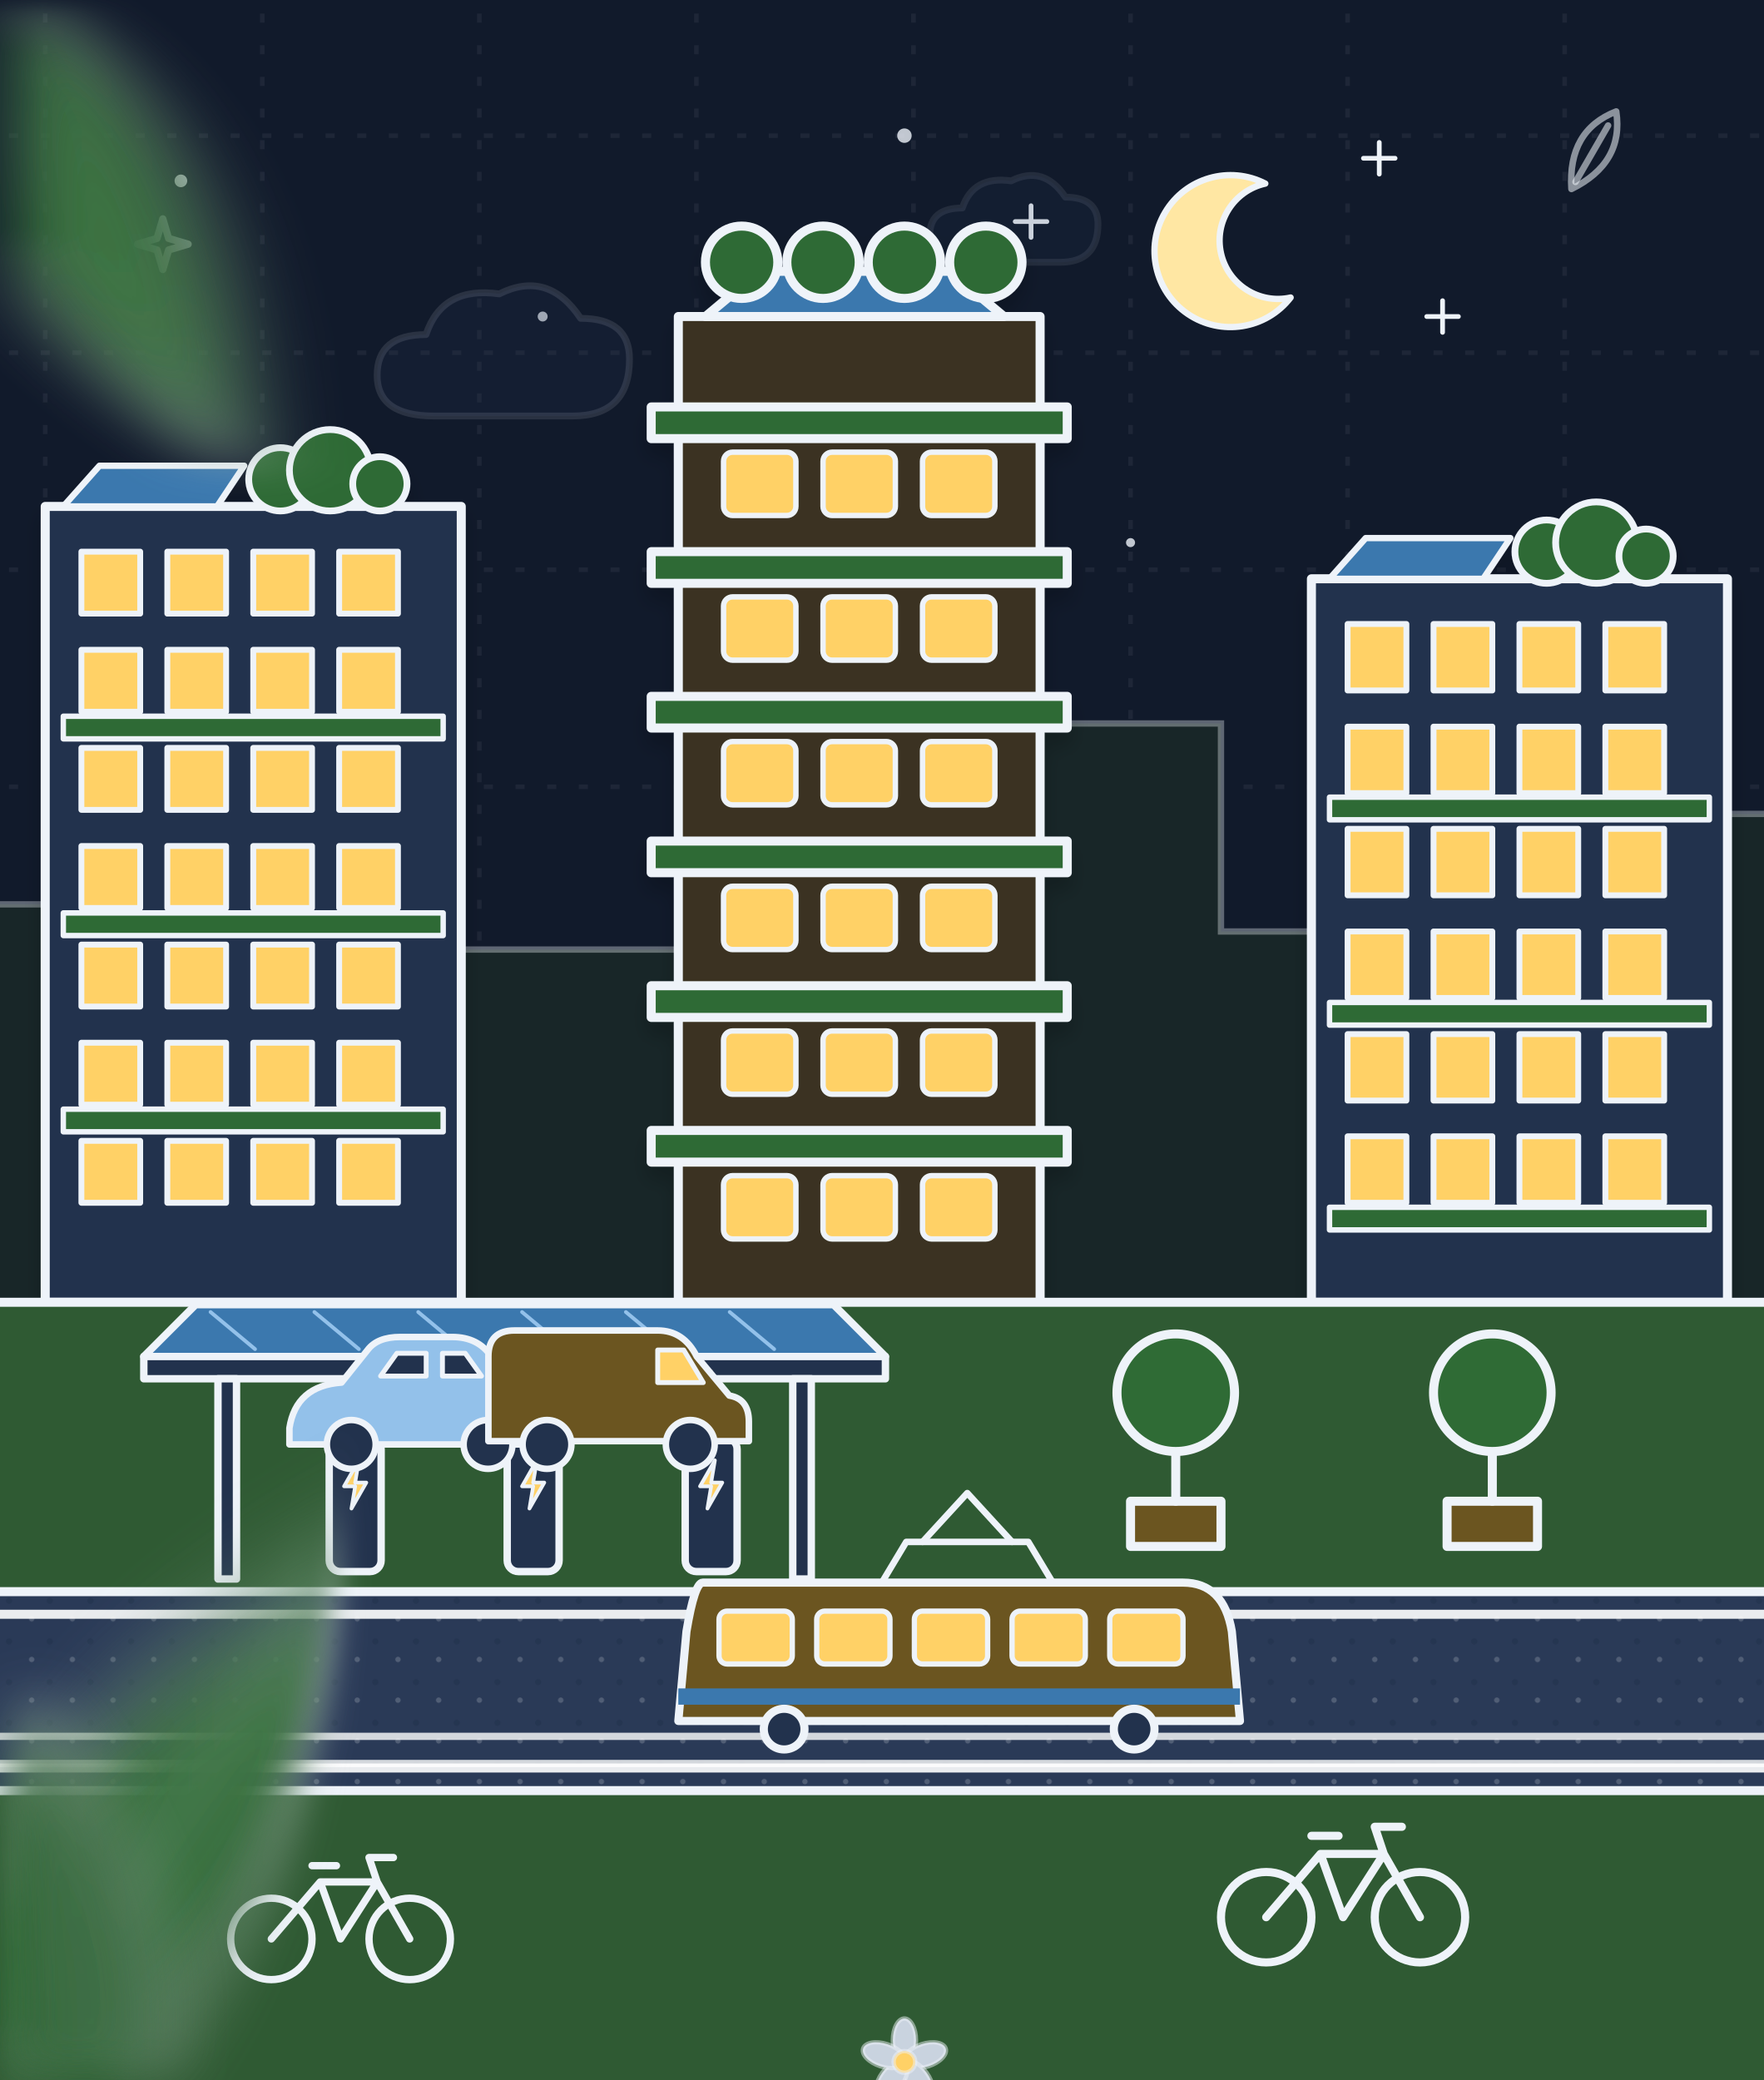
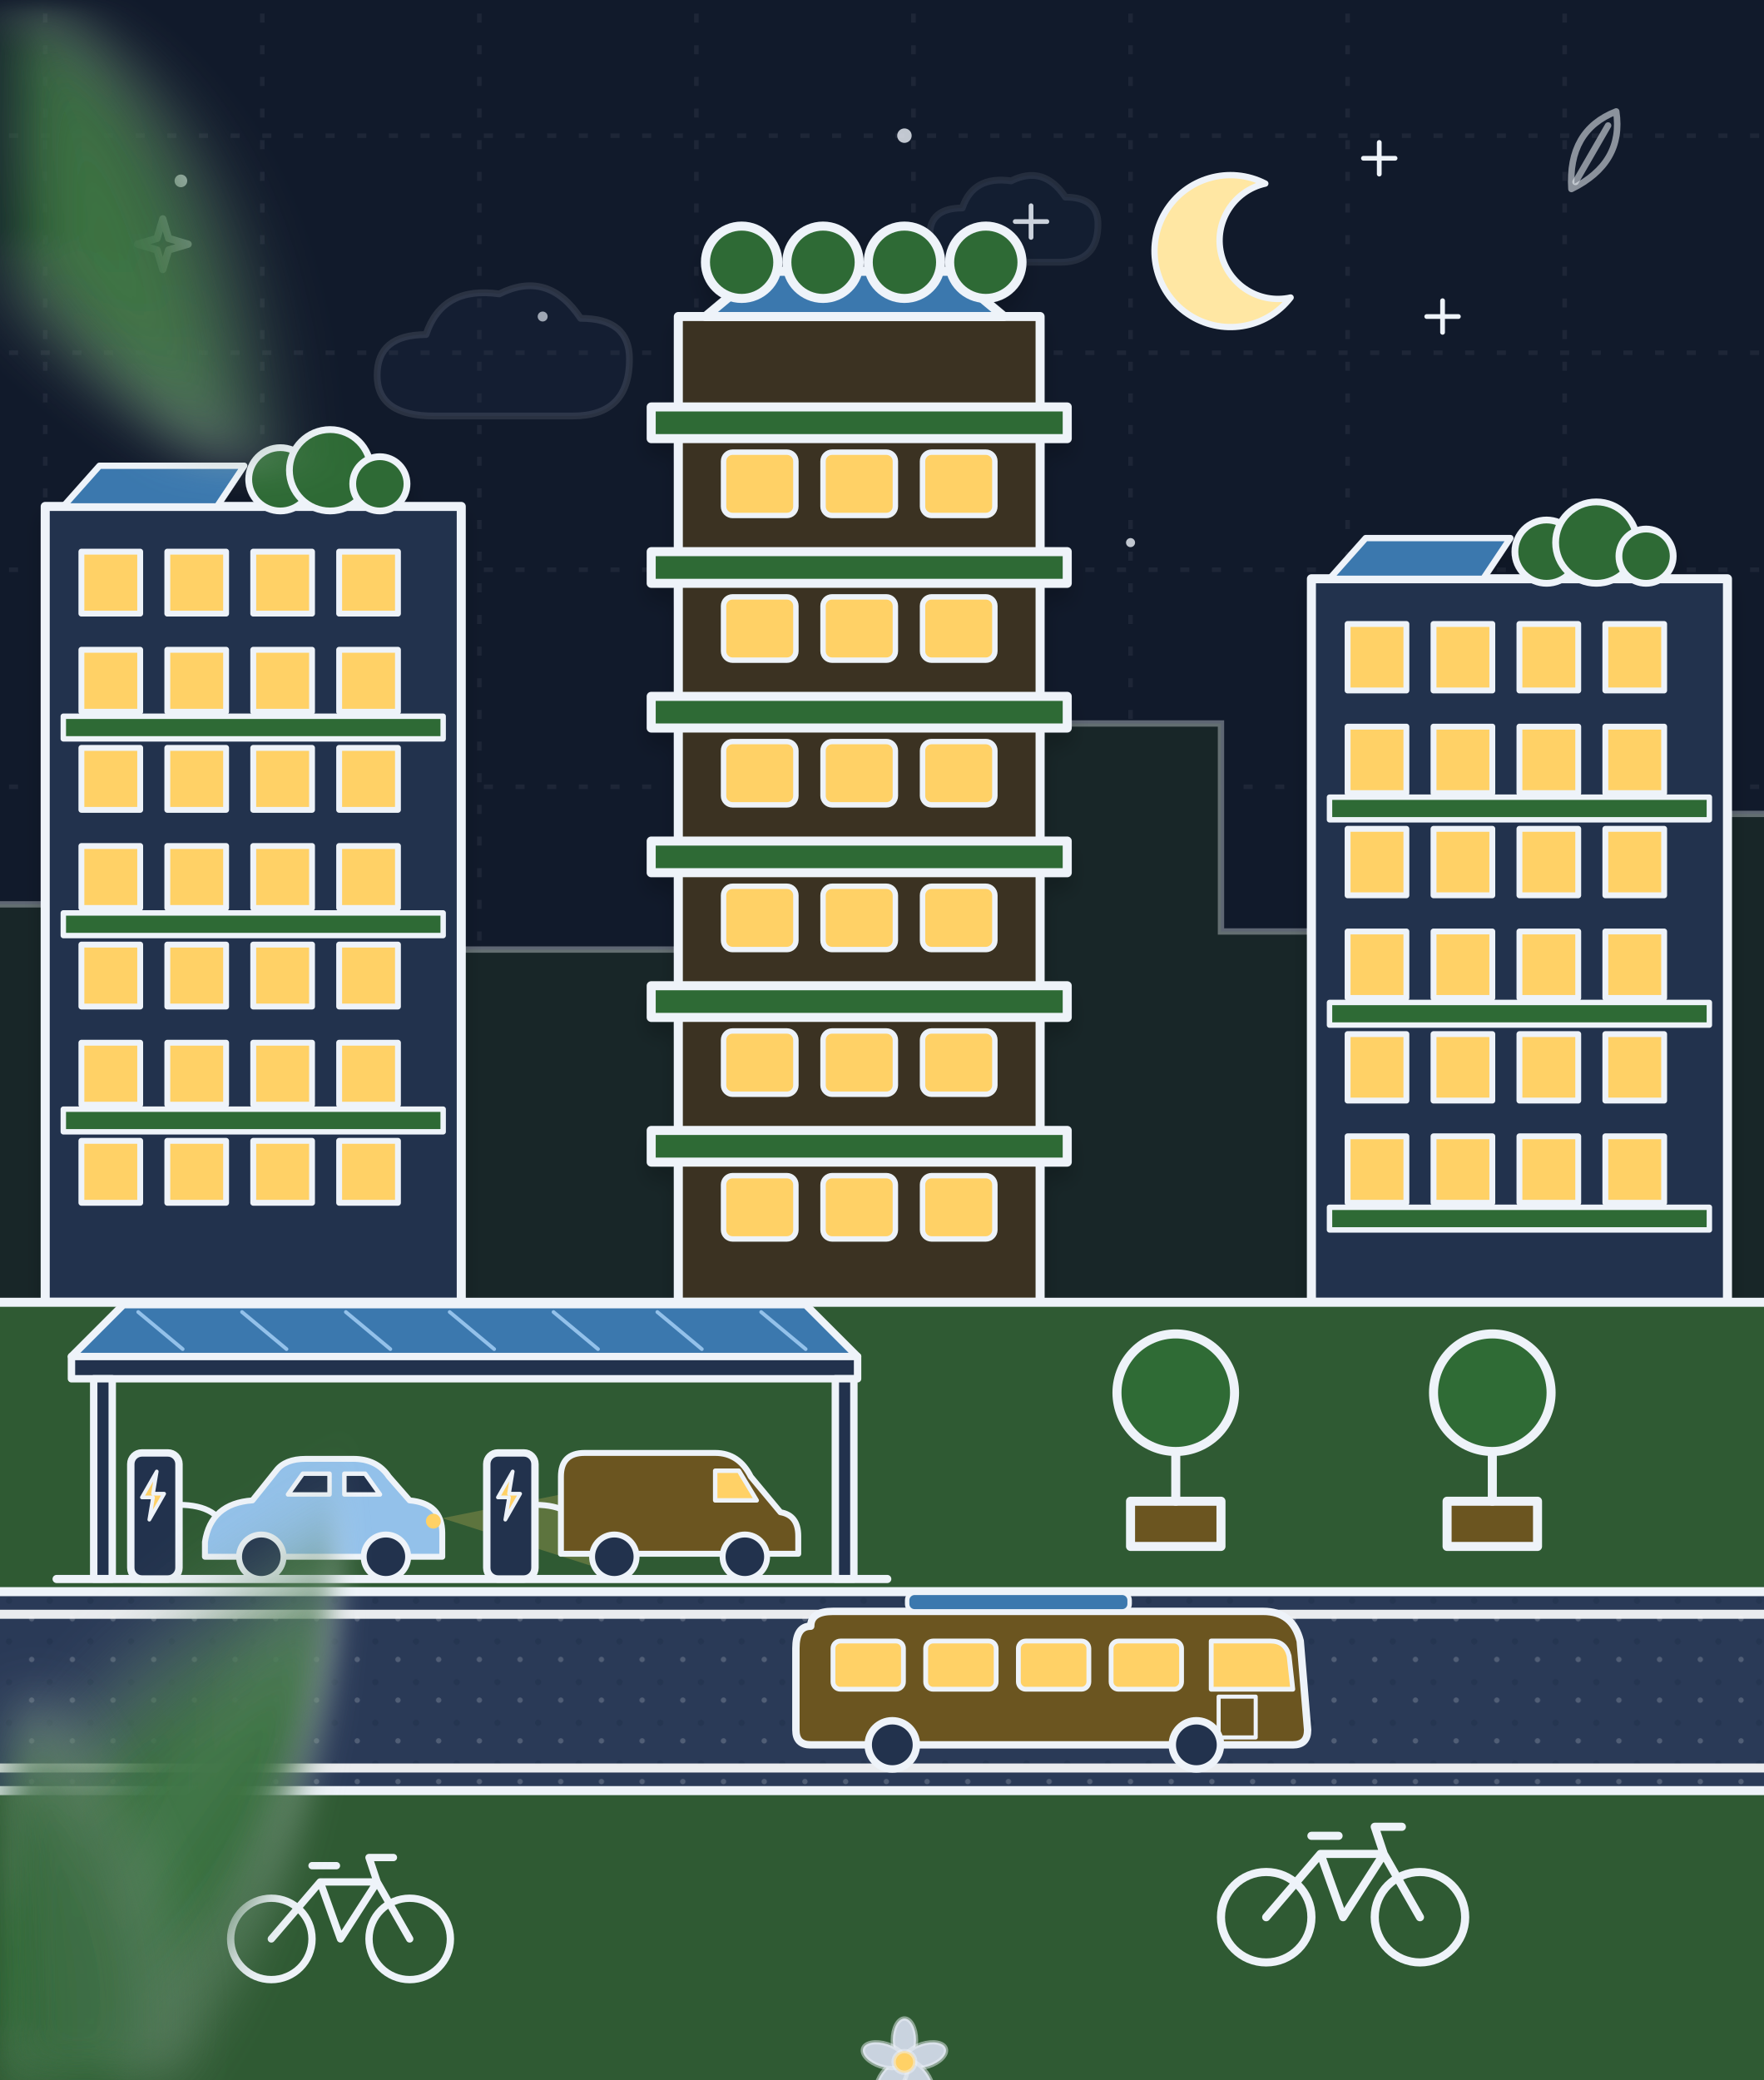
<svg xmlns="http://www.w3.org/2000/svg" role="img" aria-label="Square scene" viewBox="0 0 390 460" width="390" height="460">
  <g>
    <defs>
      <filter id="shsquarenight" x="-10%" y="-10%" width="120%" height="130%">
        <feDropShadow dx="0" dy="3" stdDeviation="2" flood-color="#000" flood-opacity=".18" />
      </filter>
      <filter id="blsquarenight" x="-30%" y="-30%" width="160%" height="160%">
        <feGaussianBlur stdDeviation="4.5" />
      </filter>
      <filter id="bl2squarenight" x="-30%" y="-30%" width="160%" height="160%">
        <feGaussianBlur stdDeviation="1.2" />
      </filter>
    </defs>
    <rect x="-40" y="-60" width="470" height="520" fill="#111A2B" />
    <circle cx="40" cy="40" r="1.4" fill="#EEF3F9" opacity=".8" />
    <circle cx="120" cy="70" r="1.1" fill="#EEF3F9" opacity=".8" />
    <circle cx="200" cy="30" r="1.6" fill="#EEF3F9" opacity=".8" />
    <circle cx="250" cy="120" r="1.0" fill="#EEF3F9" opacity=".8" />
    <circle cx="90" cy="140" r="1.2" fill="#EEF3F9" opacity=".8" />
    <circle cx="350" cy="160" r="1.3" fill="#EEF3F9" opacity=".8" />
    <circle cx="30" cy="190" r="1.0" fill="#EEF3F9" opacity=".8" />
    <path d="M-40 30 H430" stroke="#EEF3F9" stroke-opacity=".06" stroke-dasharray="2 5" />
    <path d="M-40 78 H430" stroke="#EEF3F9" stroke-opacity=".06" stroke-dasharray="2 5" />
    <path d="M-40 126 H430" stroke="#EEF3F9" stroke-opacity=".06" stroke-dasharray="2 5" />
    <path d="M-40 174 H430" stroke="#EEF3F9" stroke-opacity=".06" stroke-dasharray="2 5" />
    <path d="M-40 222 H430" stroke="#EEF3F9" stroke-opacity=".06" stroke-dasharray="2 5" />
    <path d="M10 -60 V250" stroke="#EEF3F9" stroke-opacity=".06" stroke-dasharray="2 5" />
    <path d="M58 -60 V250" stroke="#EEF3F9" stroke-opacity=".06" stroke-dasharray="2 5" />
    <path d="M106 -60 V250" stroke="#EEF3F9" stroke-opacity=".06" stroke-dasharray="2 5" />
    <path d="M154 -60 V250" stroke="#EEF3F9" stroke-opacity=".06" stroke-dasharray="2 5" />
    <path d="M202 -60 V250" stroke="#EEF3F9" stroke-opacity=".06" stroke-dasharray="2 5" />
    <path d="M250 -60 V250" stroke="#EEF3F9" stroke-opacity=".06" stroke-dasharray="2 5" />
    <path d="M298 -60 V250" stroke="#EEF3F9" stroke-opacity=".06" stroke-dasharray="2 5" />
    <path d="M346 -60 V250" stroke="#EEF3F9" stroke-opacity=".06" stroke-dasharray="2 5" />
    <path d="M394 -60 V250" stroke="#EEF3F9" stroke-opacity=".06" stroke-dasharray="2 5" />
    <g transform="translate(270 56) scale(0.7)">
      <g stroke="#EEF3F9" stroke-width="2" stroke-linejoin="round" stroke-linecap="round">
        <path d="M14 -22 A24 24 0 1 0 22 14 A18 18 0 1 1 14 -22Z" fill="#FFE7A3" />
      </g>
      <path d="M-60 -10 l0 -5 M-60 -10 l0 5 M-60 -10 l-5 0 M-60 -10 l5 0" stroke="#EEF3F9" stroke-width="1.5" stroke-linecap="round" />
      <path d="M50 -30 l0 -5 M50 -30 l0 5 M50 -30 l-5 0 M50 -30 l5 0" stroke="#EEF3F9" stroke-width="1.5" stroke-linecap="round" />
      <path d="M70 20 l0 -5 M70 20 l0 5 M70 20 l-5 0 M70 20 l5 0" stroke="#EEF3F9" stroke-width="1.5" stroke-linecap="round" />
    </g>
  </g>
  <g>
    <path d="M96 92 q-12.6 0 -12.6 -9.0 q0 -9.0 10.8 -9.0 q3.6 -10.8 16.2 -9.0 q10.8 -5.4 18.0 5.4 q10.8 0 10.8 9.0 q0 12.6 -12.6 12.6Z" fill="#22324D" fill-opacity="0.212" stroke="#EEF3F9" stroke-opacity="0.113" stroke-width="1.5" stroke-linejoin="round" />
    <path d="M214 58 q-8.4 0 -8.4 -6.0 q0 -6.0 7.2 -6.0 q2.4 -7.2 10.8 -6.0 q7.2 -3.6 12.0 3.6 q7.2 0 7.2 6.0 q0 8.4 -8.4 8.4Z" fill="#22324D" fill-opacity="0.17" stroke="#EEF3F9" stroke-opacity="0.09" stroke-width="1.5" stroke-linejoin="round" />
    <path d="M152 120 q4 -5 8 0 q4 -5 8 0" fill="none" stroke="#EEF3F9" stroke-opacity="0.7" stroke-width="1.8" stroke-linecap="round" />
    <path d="M176.4 108 q2.8 -3.5 5.6 0 q2.8 -3.5 5.6 0" fill="none" stroke="#EEF3F9" stroke-opacity="0.7" stroke-width="1.8" stroke-linecap="round" />
    <path d="M53.6 150 q3.2 -4.0 6.4 0 q3.2 -4.0 6.4 0" fill="none" stroke="#EEF3F9" stroke-opacity="0.5" stroke-width="1.8" stroke-linecap="round" />
    <path d="M36 48.4 L37.28 52.72 L41.6 54 L37.28 55.28 L36 59.6 L34.72 55.28 L30.4 54 L34.72 52.72Z" fill="none" stroke="#EEF3F9" stroke-opacity="0.6" stroke-width="1.6" stroke-linejoin="round" />
    <path d="M372 185.1 L373.12 188.88 L376.9 190 L373.12 191.12 L372 194.9 L370.88 191.12 L367.1 190 L370.88 188.88Z" fill="none" stroke="#EEF3F9" stroke-opacity="0.45" stroke-width="1.6" stroke-linejoin="round" />
    <g transform="translate(352 34) rotate(30) scale(0.9)" fill="none" stroke="#EEF3F9" stroke-opacity="0.55" stroke-width="1.6" stroke-linecap="round" stroke-linejoin="round">
      <path d="M0 10 Q-8 -2 0 -12 Q8 -2 0 10Z" />
      <path d="M0 8 V-8" />
    </g>
    <g transform="translate(30 212) scale(0.9)" fill="none" stroke="#EEF3F9" stroke-opacity="0.4" stroke-width="1.6" stroke-linecap="round" stroke-linejoin="round">
      <rect x="-6" y="-6" width="12" height="10" rx="3" />
      <path d="M-3 -6 V-10 M3 -6 V-10 M0 4 Q0 12 8 12" />
    </g>
  </g>
  <g>
    <path d="M-40 240 V200 H40 V170 H90 V210 H150 V186 H230 V160 H270 V206 H330 V180 H430 V560 H-40Z" fill="#182628" stroke="#EEF3F9" stroke-opacity=".35" stroke-width="1.4" />
  </g>
  <g>
    <g transform="translate(10 112)" filter="url(#shsquarenight)">
      <g stroke="#EEF3F9" stroke-width="2" stroke-linejoin="round" stroke-linecap="round">
        <rect x="0" y="0" width="92" height="176" fill="#22324D" />
        <rect x="8.0" y="10.0" width="13.0" height="13.7" fill="#FFD166" stroke-width="1.3" />
        <rect x="27.0" y="10.0" width="13.0" height="13.7" fill="#FFD166" stroke-width="1.3" />
        <rect x="46.0" y="10.0" width="13.0" height="13.7" fill="#FFD166" stroke-width="1.3" />
        <rect x="65.0" y="10.0" width="13.0" height="13.7" fill="#FFD166" stroke-width="1.3" />
        <rect x="8.0" y="31.7" width="13.0" height="13.7" fill="#FFD166" stroke-width="1.3" />
        <rect x="27.0" y="31.7" width="13.0" height="13.7" fill="#FFD166" stroke-width="1.3" />
        <rect x="46.0" y="31.7" width="13.0" height="13.7" fill="#FFD166" stroke-width="1.3" />
        <rect x="65.0" y="31.7" width="13.0" height="13.7" fill="#FFD166" stroke-width="1.3" />
        <rect x="4" y="46.4" width="84" height="5" fill="#2F6B35" stroke-width="1.2" />
        <rect x="8.0" y="53.4" width="13.0" height="13.7" fill="#FFD166" stroke-width="1.3" />
        <rect x="27.0" y="53.4" width="13.0" height="13.7" fill="#FFD166" stroke-width="1.3" />
        <rect x="46.0" y="53.4" width="13.0" height="13.7" fill="#FFD166" stroke-width="1.3" />
        <rect x="65.0" y="53.4" width="13.0" height="13.7" fill="#FFD166" stroke-width="1.3" />
        <rect x="8.0" y="75.1" width="13.0" height="13.7" fill="#FFD166" stroke-width="1.3" />
        <rect x="27.0" y="75.1" width="13.0" height="13.7" fill="#FFD166" stroke-width="1.3" />
        <rect x="46.0" y="75.1" width="13.0" height="13.7" fill="#FFD166" stroke-width="1.3" />
        <rect x="65.0" y="75.1" width="13.0" height="13.7" fill="#FFD166" stroke-width="1.3" />
        <rect x="4" y="89.9" width="84" height="5" fill="#2F6B35" stroke-width="1.2" />
        <rect x="8.0" y="96.9" width="13.0" height="13.7" fill="#FFD166" stroke-width="1.3" />
        <rect x="27.0" y="96.9" width="13.0" height="13.7" fill="#FFD166" stroke-width="1.3" />
        <rect x="46.0" y="96.9" width="13.0" height="13.7" fill="#FFD166" stroke-width="1.3" />
        <rect x="65.0" y="96.9" width="13.0" height="13.7" fill="#FFD166" stroke-width="1.3" />
        <rect x="8.0" y="118.6" width="13.0" height="13.7" fill="#FFD166" stroke-width="1.3" />
        <rect x="27.0" y="118.6" width="13.0" height="13.7" fill="#FFD166" stroke-width="1.3" />
        <rect x="46.0" y="118.6" width="13.0" height="13.7" fill="#FFD166" stroke-width="1.3" />
        <rect x="65.0" y="118.6" width="13.0" height="13.7" fill="#FFD166" stroke-width="1.3" />
        <rect x="4" y="133.3" width="84" height="5" fill="#2F6B35" stroke-width="1.2" />
        <rect x="8.0" y="140.3" width="13.0" height="13.7" fill="#FFD166" stroke-width="1.3" />
        <rect x="27.0" y="140.3" width="13.0" height="13.7" fill="#FFD166" stroke-width="1.3" />
        <rect x="46.0" y="140.3" width="13.0" height="13.7" fill="#FFD166" stroke-width="1.3" />
        <rect x="65.0" y="140.3" width="13.0" height="13.7" fill="#FFD166" stroke-width="1.3" />
        <path d="M4 0 L12 -9 H44.0 L38.0 0Z" fill="#3B78AE" stroke-width="1.4" />
        <circle cx="52.0" cy="-6" r="7" fill="#2F6B35" stroke-width="1.5" />
        <circle cx="63.0" cy="-8" r="9" fill="#2F6B35" stroke-width="1.5" />
        <circle cx="74.0" cy="-5" r="6" fill="#2F6B35" stroke-width="1.5" />
      </g>
    </g>
    <g transform="translate(290 128)" filter="url(#shsquarenight)">
      <g stroke="#EEF3F9" stroke-width="2" stroke-linejoin="round" stroke-linecap="round">
        <rect x="0" y="0" width="92" height="160" fill="#22324D" />
        <rect x="8.0" y="10.0" width="13.0" height="14.7" fill="#FFD166" stroke-width="1.3" />
        <rect x="27.0" y="10.0" width="13.0" height="14.7" fill="#FFD166" stroke-width="1.3" />
        <rect x="46.0" y="10.0" width="13.0" height="14.7" fill="#FFD166" stroke-width="1.3" />
        <rect x="65.0" y="10.0" width="13.0" height="14.7" fill="#FFD166" stroke-width="1.3" />
        <rect x="8.0" y="32.7" width="13.0" height="14.7" fill="#FFD166" stroke-width="1.3" />
        <rect x="27.0" y="32.7" width="13.0" height="14.7" fill="#FFD166" stroke-width="1.3" />
        <rect x="46.0" y="32.7" width="13.0" height="14.7" fill="#FFD166" stroke-width="1.3" />
        <rect x="65.0" y="32.7" width="13.0" height="14.7" fill="#FFD166" stroke-width="1.3" />
        <rect x="4" y="48.3" width="84" height="5" fill="#2F6B35" stroke-width="1.2" />
        <rect x="8.0" y="55.3" width="13.0" height="14.7" fill="#FFD166" stroke-width="1.3" />
        <rect x="27.0" y="55.3" width="13.0" height="14.7" fill="#FFD166" stroke-width="1.3" />
        <rect x="46.0" y="55.3" width="13.0" height="14.7" fill="#FFD166" stroke-width="1.3" />
        <rect x="65.0" y="55.3" width="13.0" height="14.7" fill="#FFD166" stroke-width="1.3" />
        <rect x="8.0" y="78.0" width="13.0" height="14.7" fill="#FFD166" stroke-width="1.3" />
        <rect x="27.0" y="78.0" width="13.0" height="14.7" fill="#FFD166" stroke-width="1.3" />
        <rect x="46.0" y="78.0" width="13.0" height="14.7" fill="#FFD166" stroke-width="1.3" />
        <rect x="65.0" y="78.0" width="13.0" height="14.7" fill="#FFD166" stroke-width="1.3" />
        <rect x="4" y="93.7" width="84" height="5" fill="#2F6B35" stroke-width="1.2" />
        <rect x="8.0" y="100.7" width="13.0" height="14.7" fill="#FFD166" stroke-width="1.3" />
        <rect x="27.0" y="100.7" width="13.0" height="14.7" fill="#FFD166" stroke-width="1.3" />
        <rect x="46.0" y="100.7" width="13.0" height="14.7" fill="#FFD166" stroke-width="1.3" />
        <rect x="65.0" y="100.7" width="13.0" height="14.7" fill="#FFD166" stroke-width="1.3" />
        <rect x="8.0" y="123.3" width="13.0" height="14.7" fill="#FFD166" stroke-width="1.3" />
        <rect x="27.0" y="123.3" width="13.0" height="14.7" fill="#FFD166" stroke-width="1.3" />
        <rect x="46.0" y="123.3" width="13.0" height="14.7" fill="#FFD166" stroke-width="1.3" />
        <rect x="65.0" y="123.3" width="13.0" height="14.7" fill="#FFD166" stroke-width="1.3" />
        <rect x="4" y="139.0" width="84" height="5" fill="#2F6B35" stroke-width="1.2" />
        <path d="M4 0 L12 -9 H44.0 L38.0 0Z" fill="#3B78AE" stroke-width="1.4" />
        <circle cx="52.0" cy="-6" r="7" fill="#2F6B35" stroke-width="1.5" />
        <circle cx="63.0" cy="-8" r="9" fill="#2F6B35" stroke-width="1.5" />
        <circle cx="74.0" cy="-5" r="6" fill="#2F6B35" stroke-width="1.5" />
      </g>
    </g>
    <g transform="translate(150 70)" filter="url(#shsquarenight)" stroke="#EEF3F9" stroke-width="2" stroke-linejoin="round" stroke-linecap="round">
      <rect width="80" height="218" fill="#3A3320" />
      <rect x="-6" y="20" width="92" height="7" fill="#2F6B35" />
      <rect x="-6" y="52" width="92" height="7" fill="#2F6B35" />
      <rect x="-6" y="84" width="92" height="7" fill="#2F6B35" />
      <rect x="-6" y="116" width="92" height="7" fill="#2F6B35" />
      <rect x="-6" y="148" width="92" height="7" fill="#2F6B35" />
      <rect x="-6" y="180" width="92" height="7" fill="#2F6B35" />
      <rect x="10" y="30" width="16" height="14" rx="2" fill="#FFD166" stroke-width="1.2" />
      <rect x="32" y="30" width="16" height="14" rx="2" fill="#FFD166" stroke-width="1.2" />
      <rect x="54" y="30" width="16" height="14" rx="2" fill="#FFD166" stroke-width="1.2" />
      <rect x="10" y="62" width="16" height="14" rx="2" fill="#FFD166" stroke-width="1.2" />
      <rect x="32" y="62" width="16" height="14" rx="2" fill="#FFD166" stroke-width="1.2" />
      <rect x="54" y="62" width="16" height="14" rx="2" fill="#FFD166" stroke-width="1.2" />
      <rect x="10" y="94" width="16" height="14" rx="2" fill="#FFD166" stroke-width="1.2" />
      <rect x="32" y="94" width="16" height="14" rx="2" fill="#FFD166" stroke-width="1.2" />
      <rect x="54" y="94" width="16" height="14" rx="2" fill="#FFD166" stroke-width="1.2" />
      <rect x="10" y="126" width="16" height="14" rx="2" fill="#FFD166" stroke-width="1.2" />
      <rect x="32" y="126" width="16" height="14" rx="2" fill="#FFD166" stroke-width="1.2" />
      <rect x="54" y="126" width="16" height="14" rx="2" fill="#FFD166" stroke-width="1.2" />
      <rect x="10" y="158" width="16" height="14" rx="2" fill="#FFD166" stroke-width="1.2" />
      <rect x="32" y="158" width="16" height="14" rx="2" fill="#FFD166" stroke-width="1.2" />
      <rect x="54" y="158" width="16" height="14" rx="2" fill="#FFD166" stroke-width="1.2" />
      <rect x="10" y="190" width="16" height="14" rx="2" fill="#FFD166" stroke-width="1.2" />
      <rect x="32" y="190" width="16" height="14" rx="2" fill="#FFD166" stroke-width="1.2" />
      <rect x="54" y="190" width="16" height="14" rx="2" fill="#FFD166" stroke-width="1.2" />
      <path d="M6 0 L18 -10 H60 L72 0Z" fill="#3B78AE" />
      <circle cx="14" cy="-12" r="8" fill="#2F6B35" />
      <circle cx="32" cy="-12" r="8" fill="#2F6B35" />
      <circle cx="50" cy="-12" r="8" fill="#2F6B35" />
      <circle cx="68" cy="-12" r="8" fill="#2F6B35" />
    </g>
  </g>
  <g>
    <rect x="-40" y="288" width="470" height="300" fill="#2F5A33" stroke="#EEF3F9" stroke-width="2" stroke-linejoin="round" stroke-linecap="round" />
    <defs>
      <pattern id="aspsquarenight" width="9" height="9" patternUnits="userSpaceOnUse">
        <circle cx="2" cy="3" r=".7" fill="#16233A" fill-opacity=".18" />
        <circle cx="7" cy="7" r=".6" fill="#FFFFFF" fill-opacity=".18" />
      </pattern>
    </defs>
    <rect x="-40" y="352" width="470" height="44" fill="#2A3A57" stroke="#EEF3F9" stroke-width="2" />
    <rect x="-40" y="352" width="470" height="44" fill="url(#aspsquarenight)" />
    <path d="M-40 357 H430 M-40 391 H430" stroke="#FFFFFF" stroke-opacity=".9" stroke-width="2" />
-     <path d="M-40 384 H430 M-40 390 H430" stroke="#FFFFFF" stroke-opacity=".8" stroke-width="1.6" />
-     <g transform="translate(150 350) scale(.9)">
-       <g stroke="#EEF3F9" stroke-width="2" stroke-linejoin="round" stroke-linecap="round">
-         <path d="M6 0 H124 Q134 0 136 12 L138 34 H0 L2 12 Q4 0 6 0Z" fill="#6B5520" />
-         <path d="M50 0 L56 -10 H86 L92 0" fill="none" stroke-width="1.6" />
-         <path d="M60 -10 L71 -22 M71 -22 L82 -10" fill="none" stroke-width="1.6" />
-         <rect x="10" y="7" width="18" height="13" rx="2" fill="#FFD166" stroke-width="1.3" />
-         <rect x="34" y="7" width="18" height="13" rx="2" fill="#FFD166" stroke-width="1.3" />
-         <rect x="58" y="7" width="18" height="13" rx="2" fill="#FFD166" stroke-width="1.3" />
-         <rect x="82" y="7" width="18" height="13" rx="2" fill="#FFD166" stroke-width="1.3" />
-         <rect x="106" y="7" width="18" height="13" rx="2" fill="#FFD166" stroke-width="1.3" />
-         <rect x="0" y="26" width="138" height="4" fill="#3B78AE" stroke="none" />
-         <circle cx="26" cy="36" r="5" fill="#22324D" />
-         <circle cx="112" cy="36" r="5" fill="#22324D" />
-       </g>
-     </g>
-     <g transform="translate(40 300) scale(.82)">
+     <g transform="translate(176 358) scale(.82)">
+       <g stroke="#EEF3F9" stroke-width="2" stroke-linejoin="round" stroke-linecap="round">
+         <path d="M4 2 Q4 -2 10 -2 H126 Q134 -2 136 6 L138 30 Q138 34 134 34 H4 Q0 34 0 30 V8 Q0 2 4 2Z" fill="#6B5520" />
+         <rect x="30" y="-7" width="60" height="5" rx="2" fill="#3B78AE" stroke-width="1.2" />
+         <rect x="10" y="6" width="19" height="13" rx="2" fill="#FFD166" stroke-width="1.3" />
+         <rect x="35" y="6" width="19" height="13" rx="2" fill="#FFD166" stroke-width="1.3" />
+         <rect x="60" y="6" width="19" height="13" rx="2" fill="#FFD166" stroke-width="1.3" />
+         <rect x="85" y="6" width="19" height="13" rx="2" fill="#FFD166" stroke-width="1.3" />
+         <path d="M112 6 H128 Q132 6 133 10 L134 19 H112Z" fill="#FFD166" stroke-width="1.3" />
+         <rect x="114" y="21" width="10" height="11" fill="#6B5520" stroke-width="1.1" />
+         <circle cx="26" cy="34" r="6.5" fill="#22324D" />
+         <circle cx="108" cy="34" r="6.5" fill="#22324D" />
+       </g>
+     </g>
+     <g transform="translate(24 300) scale(.82)">
      <g transform="translate(0 0)" stroke="#EEF3F9" stroke-width="2" stroke-linejoin="round" stroke-linecap="round">
-         <path d="M-10 0 L190 0 L176 -14 L4 -14Z" fill="#3B78AE" />
+         <path d="M-10 0 L202 0 L188 -14 L4 -14Z" fill="#3B78AE" />
        <path d="M8 -12 L20 -2" stroke="#93C1EA" stroke-width="1" />
        <path d="M36 -12 L48 -2" stroke="#93C1EA" stroke-width="1" />
        <path d="M64 -12 L76 -2" stroke="#93C1EA" stroke-width="1" />
        <path d="M92 -12 L104 -2" stroke="#93C1EA" stroke-width="1" />
        <path d="M120 -12 L132 -2" stroke="#93C1EA" stroke-width="1" />
        <path d="M148 -12 L160 -2" stroke="#93C1EA" stroke-width="1" />
-         <rect x="-10" y="0" width="200" height="6" fill="#22324D" />
-         <rect x="10" y="6" width="5" height="54" fill="#22324D" />
-         <rect x="165" y="6" width="5" height="54" fill="#22324D" />
-         <rect x="40" y="22" width="14" height="36" rx="3" fill="#22324D" />
-         <path d="M48 28 L44 35 H47 L46 41 L50 34 H47Z" fill="#FFD166" stroke-width="1" />
-         <rect x="88" y="22" width="14" height="36" rx="3" fill="#22324D" />
-         <path d="M96 28 L92 35 H95 L94 41 L98 34 H95Z" fill="#FFD166" stroke-width="1" />
-         <rect x="136" y="22" width="14" height="36" rx="3" fill="#22324D" />
-         <path d="M144 28 L140 35 H143 L142 41 L146 34 H143Z" fill="#FFD166" stroke-width="1" />
-       </g>
-     </g>
-     <g transform="translate(64 300) scale(.72)">
-       <g stroke="#EEF3F9" stroke-width="2" stroke-linejoin="round" stroke-linecap="round">
-         <path d="M0 22 Q2 9 16 8 L24 -2 Q27 -6 34 -6 H50 Q58 -6 62 0 L69 8 Q80 9 80 19 V27 H0Z" fill="#93C1EA" />
-         <path d="M28 6 L33 -1 H42 V6Z M47 6 V-1 H54 L59 6Z" fill="#22324D" stroke-width="1.5" />
-         <circle cx="19" cy="27" r="7.5" fill="#22324D" />
-         <circle cx="61" cy="27" r="7.5" fill="#22324D" />
-         <path d="M80 14 L130 4 L130 30 Z" fill="#FFD166" opacity=".22" stroke="none" />
-         <circle cx="77" cy="15" r="2.5" fill="#FFD166" stroke="none" />
-       </g>
-     </g>
-     <g transform="translate(108 300) scale(.72)">
-       <g stroke="#EEF3F9" stroke-width="2" stroke-linejoin="round" stroke-linecap="round">
-         <path d="M0 26 V0 Q0 -8 8 -8 H52 Q60 -8 64 0 L74 12 Q80 13 80 20 V26Z" fill="#6B5520" />
-         <path d="M52 2 V-2 H60 L66 8 H52Z" fill="#FFD166" stroke-width="1.5" />
-         <circle cx="18" cy="27" r="7.5" fill="#22324D" />
-         <circle cx="62" cy="27" r="7.5" fill="#22324D" />
+         <path d="M176 -12 L188 -2" stroke="#93C1EA" stroke-width="1" />
+         <rect x="-10" y="0" width="212" height="6" fill="#22324D" />
+         <rect x="-4" y="6" width="5" height="54" fill="#22324D" />
+         <rect x="196" y="6" width="5" height="54" fill="#22324D" />
+         <path d="M-14 60 H210" stroke-width="2.2" />
+         <rect x="6" y="26" width="13" height="34" rx="3" fill="#22324D" />
+         <path d="M13 31 L9 38 H12 L11 44 L15 37 H12Z" fill="#FFD166" stroke-width="1" />
+         <path d="M19 40 Q30 40 32 48" fill="none" stroke-width="1.6" />
+         <g transform="translate(26 32.4) scale(.8)">
+           <g stroke="#EEF3F9" stroke-width="2" stroke-linejoin="round" stroke-linecap="round">
+             <path d="M0 22 Q2 9 16 8 L24 -2 Q27 -6 34 -6 H50 Q58 -6 62 0 L69 8 Q80 9 80 19 V27 H0Z" fill="#93C1EA" />
+             <path d="M28 6 L33 -1 H42 V6Z M47 6 V-1 H54 L59 6Z" fill="#22324D" stroke-width="1.5" />
+             <circle cx="19" cy="27" r="7.5" fill="#22324D" />
+             <circle cx="61" cy="27" r="7.5" fill="#22324D" />
+             <path d="M80 14 L130 4 L130 30 Z" fill="#FFD166" opacity=".22" stroke="none" />
+             <circle cx="77" cy="15" r="2.5" fill="#FFD166" stroke="none" />
+           </g>
+         </g>
+         <rect x="102" y="26" width="13" height="34" rx="3" fill="#22324D" />
+         <path d="M109 31 L105 38 H108 L107 44 L111 37 H108Z" fill="#FFD166" stroke-width="1" />
+         <path d="M115 40 Q126 40 128 48" fill="none" stroke-width="1.6" />
+         <g transform="translate(122 32.4) scale(.8)">
+           <g stroke="#EEF3F9" stroke-width="2" stroke-linejoin="round" stroke-linecap="round">
+             <path d="M0 26 V0 Q0 -8 8 -8 H52 Q60 -8 64 0 L74 12 Q80 13 80 20 V26Z" fill="#6B5520" />
+             <path d="M52 2 V-2 H60 L66 8 H52Z" fill="#FFD166" stroke-width="1.5" />
+             <circle cx="18" cy="27" r="7.5" fill="#22324D" />
+             <circle cx="62" cy="27" r="7.5" fill="#22324D" />
+           </g>
+         </g>
      </g>
    </g>
    <g transform="translate(260 314)">
      <g stroke="#EEF3F9" stroke-width="2" stroke-linejoin="round" stroke-linecap="round">
        <rect x="-10" y="18" width="20" height="10" fill="#6B5520" />
        <line x1="0" y1="0" x2="0" y2="18" />
        <circle cy="-6" r="13" fill="#2F6B35" />
      </g>
    </g>
    <g transform="translate(330 314)">
      <g stroke="#EEF3F9" stroke-width="2" stroke-linejoin="round" stroke-linecap="round">
        <rect x="-10" y="18" width="20" height="10" fill="#6B5520" />
        <line x1="0" y1="0" x2="0" y2="18" />
        <circle cy="-6" r="13" fill="#2F6B35" />
      </g>
    </g>
    <g transform="translate(280 412)">
      <g stroke="#EEF3F9" stroke-width="1.8" stroke-linejoin="round" stroke-linecap="round" fill="none">
        <circle cx="0" cy="12" r="10" />
        <circle cx="34" cy="12" r="10" />
        <path d="M0 12 L12 -2 H26 L34 12 M12 -2 L17 12 L26 -2 M10 -6 H16 M26 -2 L24 -8 H30" />
      </g>
    </g>
    <g transform="translate(60 418) scale(.9)">
      <g stroke="#EEF3F9" stroke-width="1.8" stroke-linejoin="round" stroke-linecap="round" fill="none">
        <circle cx="0" cy="12" r="10" />
        <circle cx="34" cy="12" r="10" />
        <path d="M0 12 L12 -2 H26 L34 12 M12 -2 L17 12 L26 -2 M10 -6 H16 M26 -2 L24 -8 H30" />
      </g>
    </g>
  </g>
  <g>
    <g transform="translate(-14 478) rotate(34) scale(2.0)" filter="url(#blsquarenight)">
      <path d="M0 0 Q26 -30 0 -80 Q-26 -30 0 0Z" fill="#2F6B35" stroke="#EEF3F9" stroke-opacity=".35" stroke-width="2" />
      <path d="M0 -4 Q2 -40 0 -74" fill="none" stroke="#EEF3F9" stroke-opacity=".3" stroke-width="2" />
    </g>
    <g transform="translate(22 486) rotate(-8) scale(1.4)" filter="url(#blsquarenight)">
      <path d="M0 0 Q26 -30 0 -80 Q-26 -30 0 0Z" fill="#2d6534" stroke="#EEF3F9" stroke-opacity=".35" stroke-width="2" />
      <path d="M0 -4 Q2 -40 0 -74" fill="none" stroke="#EEF3F9" stroke-opacity=".3" stroke-width="2" />
    </g>
    <g transform="translate(-10 -6) rotate(150) scale(1.6)" filter="url(#blsquarenight)">
      <path d="M0 0 Q26 -30 0 -80 Q-26 -30 0 0Z" fill="#2F6B35" stroke="#EEF3F9" stroke-opacity=".35" stroke-width="2" />
      <path d="M0 -4 Q2 -40 0 -74" fill="none" stroke="#EEF3F9" stroke-opacity=".3" stroke-width="2" />
    </g>
    <g transform="translate(200 456) scale(0.8)">
      <ellipse cx="0" cy="-6" rx="3.2" ry="6" transform="rotate(0)" fill="#C9D3DF" stroke="#EEF3F9" stroke-opacity=".5" stroke-width="1.2" />
      <ellipse cx="0" cy="-6" rx="3.2" ry="6" transform="rotate(72)" fill="#C9D3DF" stroke="#EEF3F9" stroke-opacity=".5" stroke-width="1.2" />
      <ellipse cx="0" cy="-6" rx="3.2" ry="6" transform="rotate(144)" fill="#C9D3DF" stroke="#EEF3F9" stroke-opacity=".5" stroke-width="1.2" />
      <ellipse cx="0" cy="-6" rx="3.2" ry="6" transform="rotate(216)" fill="#C9D3DF" stroke="#EEF3F9" stroke-opacity=".5" stroke-width="1.2" />
      <ellipse cx="0" cy="-6" rx="3.2" ry="6" transform="rotate(288)" fill="#C9D3DF" stroke="#EEF3F9" stroke-opacity=".5" stroke-width="1.2" />
      <circle r="3" fill="#FFD166" stroke="#EEF3F9" stroke-opacity=".5" stroke-width="1.2" />
    </g>
  </g>
</svg>
